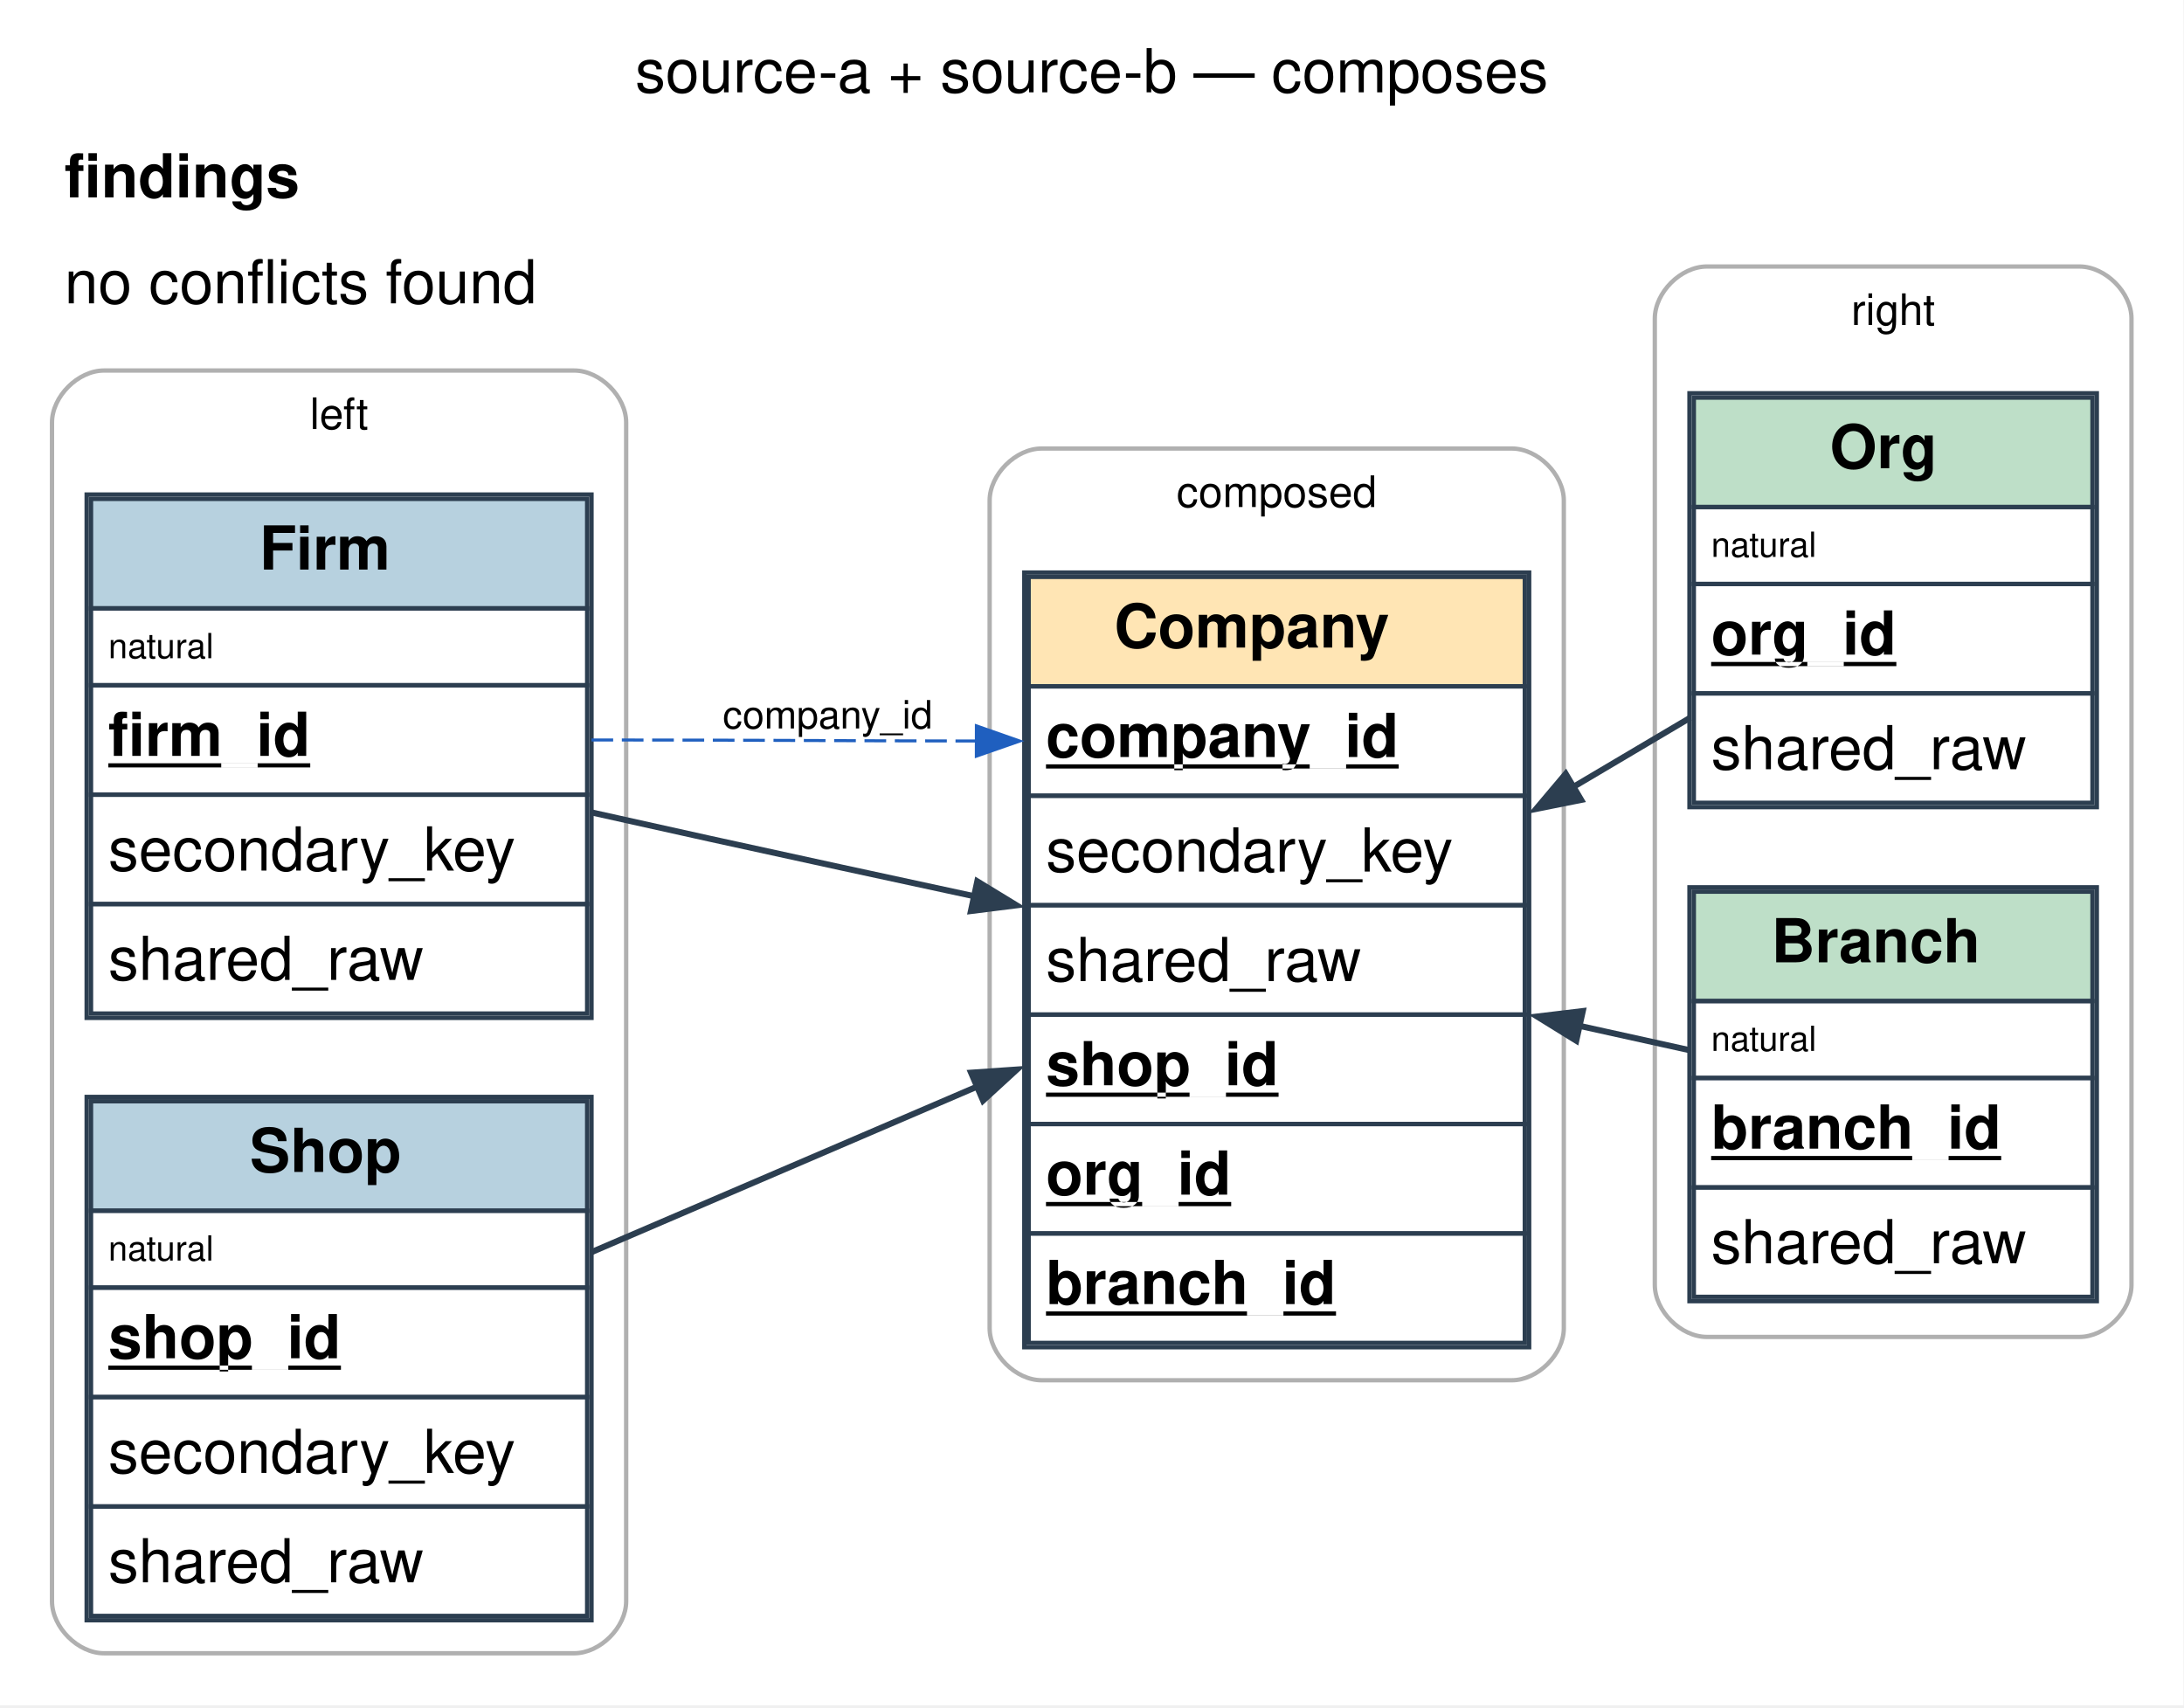
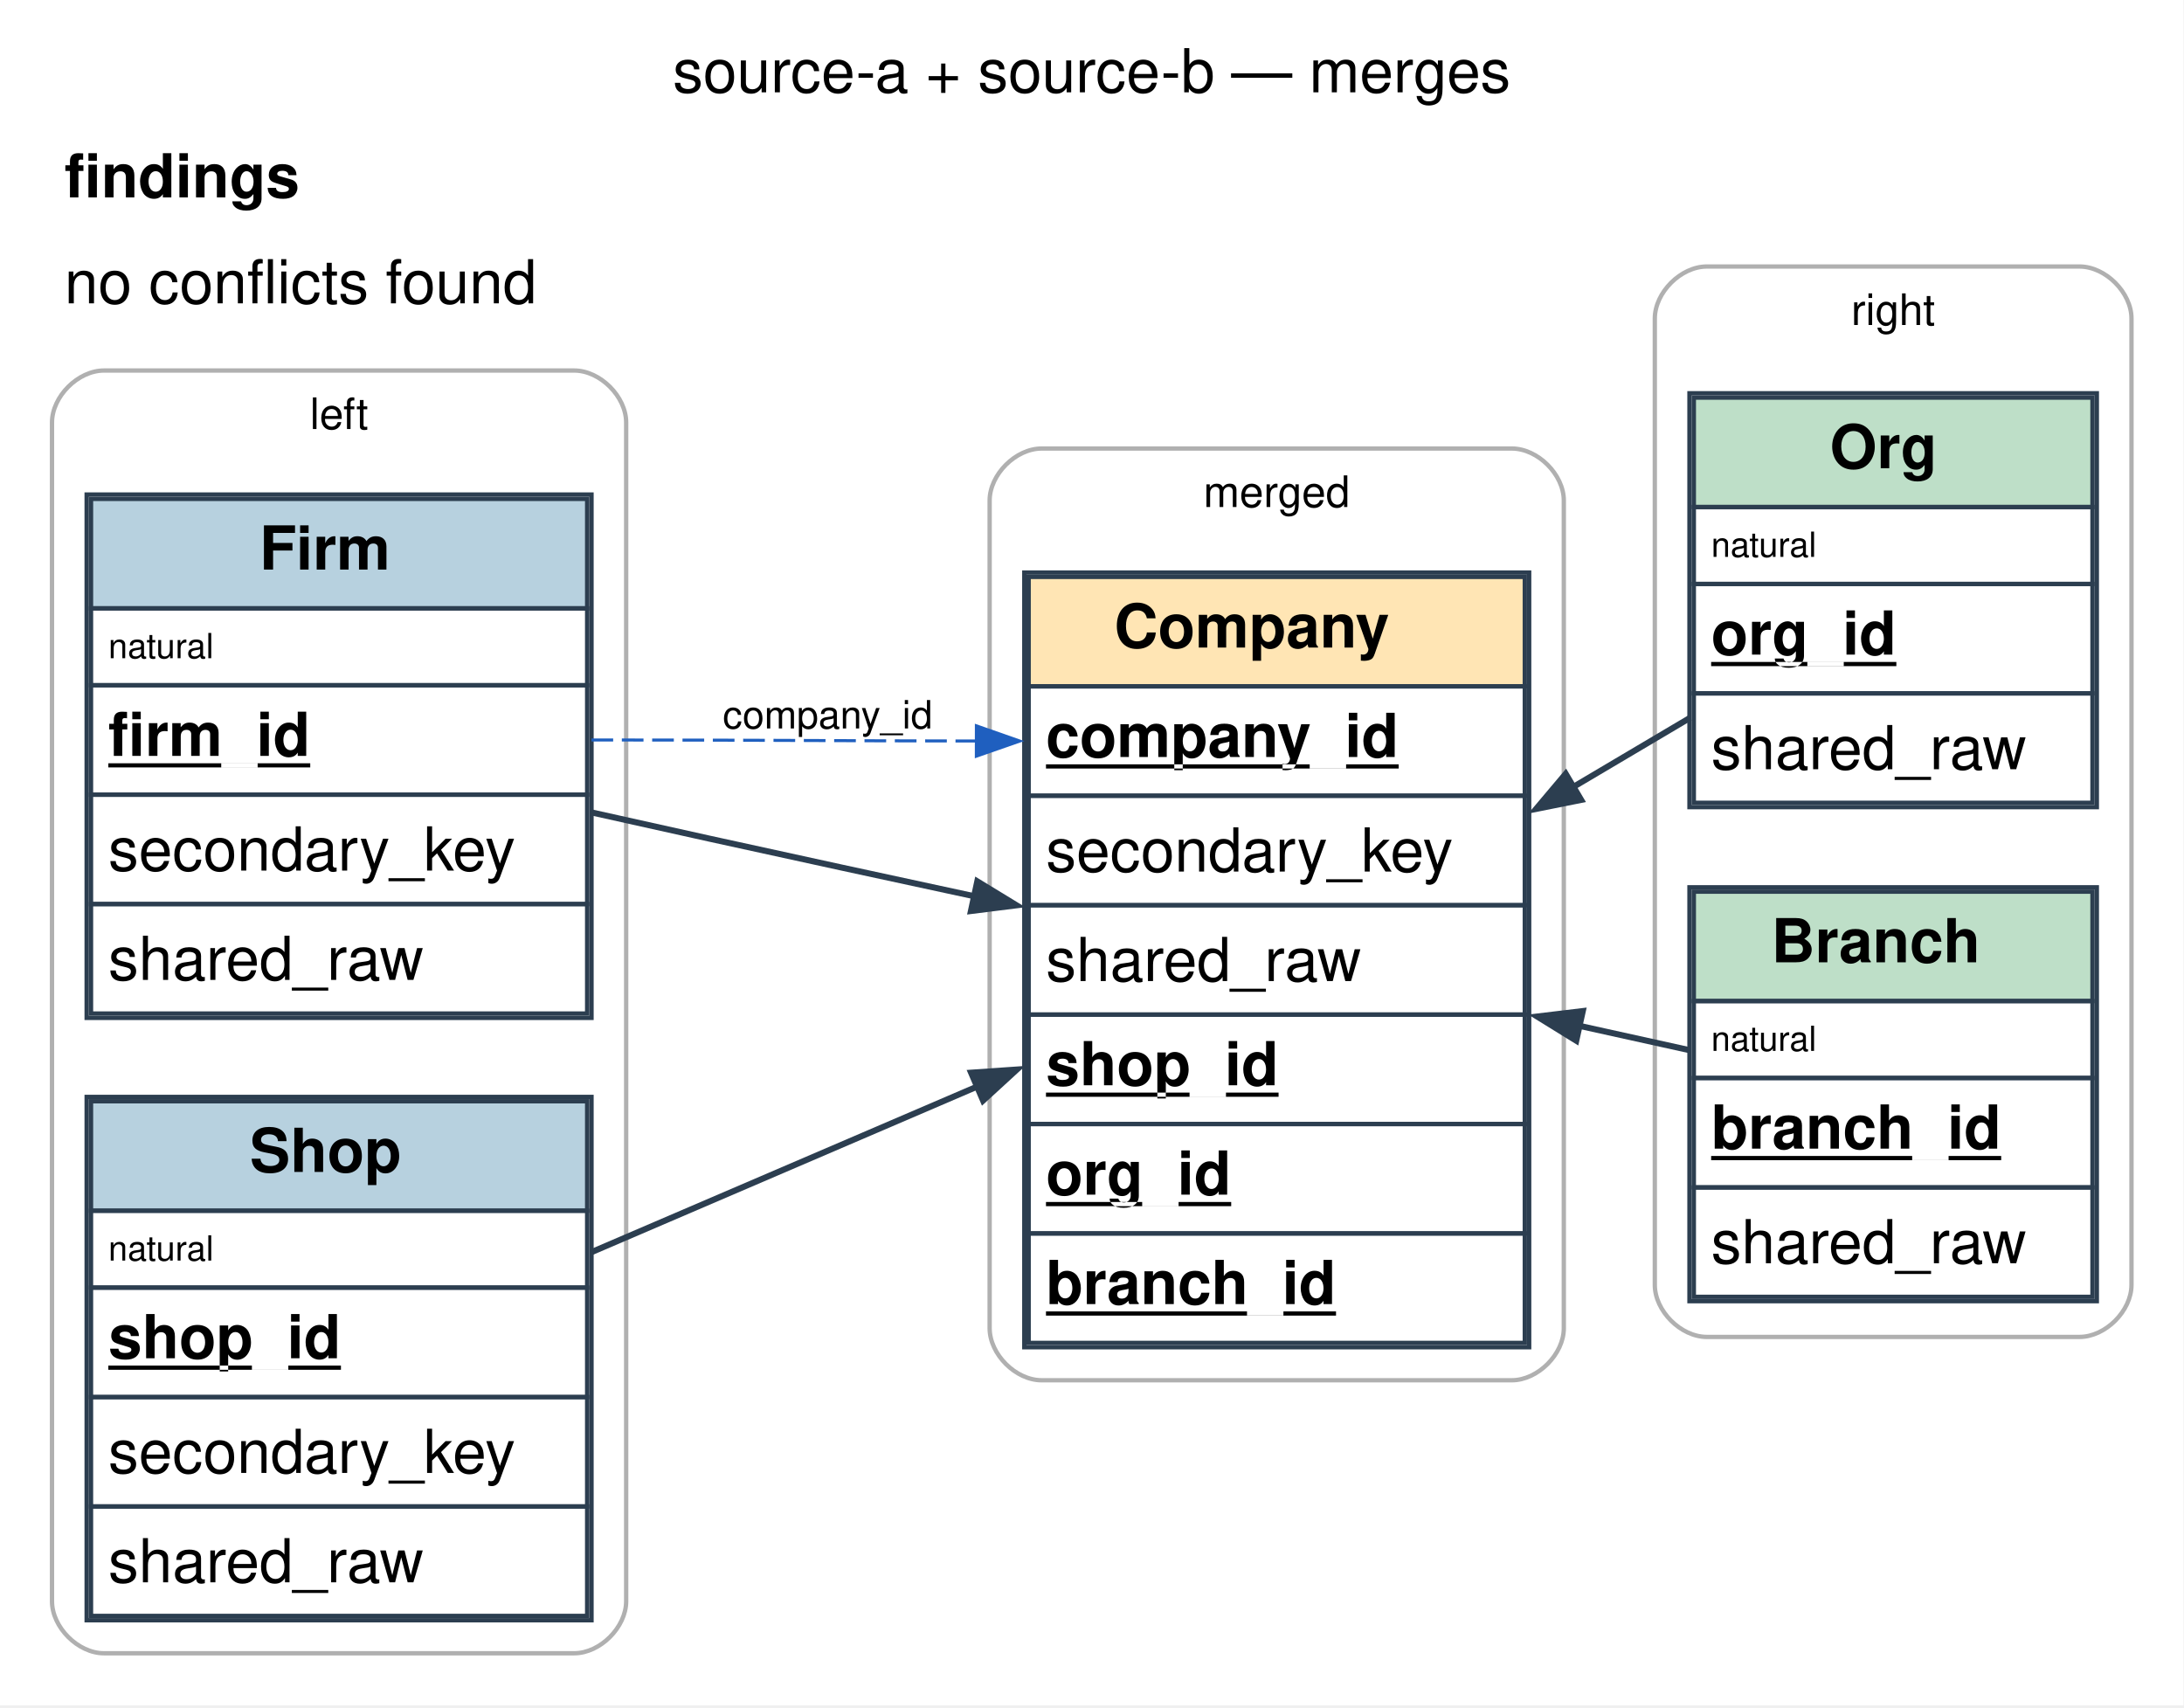
<svg xmlns="http://www.w3.org/2000/svg" width="504pt" height="394pt" viewBox="0.00 0.00 504.00 394.00">
  <g id="graph0" class="graph" transform="scale(1 1) rotate(0) translate(4 389.5)">
    <polygon fill="white" stroke="none" points="-4,4 -4,-389.5 499.88,-389.5 499.88,4 -4,4" />
-     <text xml:space="preserve" text-anchor="middle" x="247.94" y="-368.2" font-family="Helvetica,sans-Serif" font-size="14.00">source-a + source-b — composes</text>
+     <text xml:space="preserve" text-anchor="middle" x="247.94" y="-368.2" font-family="Helvetica,sans-Serif" font-size="14.00">source-a + source-b — merges</text>
    <g id="clust1" class="cluster">
      <path fill="none" stroke="#b0b0b0" d="M20,-8C20,-8 128.5,-8 128.5,-8 134.5,-8 140.5,-14 140.5,-20 140.5,-20 140.5,-292 140.5,-292 140.5,-298 134.5,-304 128.5,-304 128.5,-304 20,-304 20,-304 14,-304 8,-298 8,-292 8,-292 8,-20 8,-20 8,-14 14,-8 20,-8" />
      <text xml:space="preserve" text-anchor="middle" x="74.25" y="-290.5" font-family="Helvetica,sans-Serif" font-size="10.00">left</text>
    </g>
    <g id="clust2" class="cluster">
      <path fill="none" stroke="#b0b0b0" d="M236.38,-71C236.38,-71 344.88,-71 344.88,-71 350.88,-71 356.88,-77 356.88,-83 356.88,-83 356.88,-274 356.88,-274 356.88,-280 350.88,-286 344.88,-286 344.88,-286 236.38,-286 236.38,-286 230.38,-286 224.38,-280 224.38,-274 224.38,-274 224.38,-83 224.38,-83 224.38,-77 230.38,-71 236.38,-71" />
-       <text xml:space="preserve" text-anchor="middle" x="290.62" y="-272.5" font-family="Helvetica,sans-Serif" font-size="10.00">composed</text>
+       <text xml:space="preserve" text-anchor="middle" x="290.62" y="-272.5" font-family="Helvetica,sans-Serif" font-size="10.00">merged</text>
    </g>
    <g id="clust3" class="cluster">
      <path fill="none" stroke="#b0b0b0" d="M389.88,-81C389.88,-81 475.88,-81 475.88,-81 481.88,-81 487.88,-87 487.88,-93 487.88,-93 487.88,-316 487.88,-316 487.88,-322 481.88,-328 475.88,-328 475.88,-328 389.88,-328 389.88,-328 383.88,-328 377.88,-322 377.88,-316 377.88,-316 377.88,-93 377.88,-93 377.88,-87 383.88,-81 389.88,-81" />
      <text xml:space="preserve" text-anchor="middle" x="432.88" y="-314.5" font-family="Helvetica,sans-Serif" font-size="10.00">right</text>
    </g>
    <g id="node1" class="node">
      <polygon fill="#b7d1df" stroke="none" points="17,-249.12 17,-274.38 131.5,-274.38 131.5,-249.12 17,-249.12" />
      <polygon fill="none" stroke="#2c3e50" points="17,-249.12 17,-274.38 131.5,-274.38 131.5,-249.12 17,-249.12" />
      <text xml:space="preserve" text-anchor="start" x="55.88" y="-258.07" font-family="Helvetica,sans-Serif" font-weight="bold" font-size="14.00">Firm</text>
      <polygon fill="none" stroke="#2c3e50" points="17,-231.38 17,-249.12 131.5,-249.12 131.5,-231.38 17,-231.38" />
      <text xml:space="preserve" text-anchor="start" x="21" y="-237.62" font-family="Helvetica,sans-Serif" font-size="8.00">natural</text>
      <polygon fill="none" stroke="#2c3e50" points="17,-206.12 17,-231.38 131.5,-231.38 131.5,-206.12 17,-206.12" />
      <text xml:space="preserve" text-anchor="start" x="21" y="-215.07" font-family="Helvetica,sans-Serif" font-weight="bold" text-decoration="underline" font-size="14.00">firm_id</text>
      <polygon fill="none" stroke="#2c3e50" points="17,-180.88 17,-206.12 131.5,-206.12 131.5,-180.88 17,-180.88" />
      <text xml:space="preserve" text-anchor="start" x="21" y="-188.62" font-family="Helvetica,sans-Serif" font-size="14.00">secondary_key</text>
      <polygon fill="none" stroke="#2c3e50" points="17,-155.62 17,-180.88 131.5,-180.88 131.5,-155.62 17,-155.62" />
      <text xml:space="preserve" text-anchor="start" x="21" y="-163.38" font-family="Helvetica,sans-Serif" font-size="14.00">shared_raw</text>
      <polygon fill="none" stroke="#2c3e50" points="16,-154.62 16,-275.38 132.5,-275.38 132.5,-154.62 16,-154.62" />
    </g>
    <g id="node5" class="node">
      <polygon fill="#ffe5b4" stroke="none" points="233.38,-231.12 233.38,-256.38 347.88,-256.38 347.88,-231.12 233.38,-231.12" />
      <polygon fill="none" stroke="#2c3e50" points="233.38,-231.12 233.38,-256.38 347.88,-256.38 347.88,-231.12 233.38,-231.12" />
      <text xml:space="preserve" text-anchor="start" x="253.12" y="-240.07" font-family="Helvetica,sans-Serif" font-weight="bold" font-size="14.00">Company</text>
      <polygon fill="none" stroke="#2c3e50" points="233.38,-205.88 233.38,-231.12 347.88,-231.12 347.88,-205.88 233.38,-205.88" />
      <text xml:space="preserve" text-anchor="start" x="237.38" y="-214.82" font-family="Helvetica,sans-Serif" font-weight="bold" text-decoration="underline" font-size="14.00">company_id</text>
      <polygon fill="none" stroke="#2c3e50" points="233.38,-180.62 233.38,-205.88 347.88,-205.88 347.88,-180.62 233.38,-180.62" />
      <text xml:space="preserve" text-anchor="start" x="237.38" y="-188.38" font-family="Helvetica,sans-Serif" font-size="14.00">secondary_key</text>
      <polygon fill="none" stroke="#2c3e50" points="233.38,-155.38 233.38,-180.62 347.88,-180.62 347.88,-155.38 233.38,-155.38" />
      <text xml:space="preserve" text-anchor="start" x="237.38" y="-163.12" font-family="Helvetica,sans-Serif" font-size="14.00">shared_raw</text>
      <polygon fill="none" stroke="#2c3e50" points="233.38,-130.12 233.38,-155.38 347.88,-155.38 347.88,-130.12 233.38,-130.12" />
      <text xml:space="preserve" text-anchor="start" x="237.38" y="-139.07" font-family="Helvetica,sans-Serif" font-weight="bold" text-decoration="underline" font-size="14.00">shop_id</text>
      <polygon fill="none" stroke="#2c3e50" points="233.38,-104.88 233.38,-130.12 347.88,-130.12 347.88,-104.88 233.38,-104.88" />
      <text xml:space="preserve" text-anchor="start" x="237.38" y="-113.83" font-family="Helvetica,sans-Serif" font-weight="bold" text-decoration="underline" font-size="14.00">org_id</text>
      <polygon fill="none" stroke="#2c3e50" points="233.38,-79.62 233.38,-104.88 347.88,-104.88 347.88,-79.62 233.38,-79.62" />
      <text xml:space="preserve" text-anchor="start" x="237.38" y="-88.58" font-family="Helvetica,sans-Serif" font-weight="bold" text-decoration="underline" font-size="14.00">branch_id</text>
      <polygon fill="none" stroke="#2c3e50" points="232.38,-78.62 232.38,-257.38 348.88,-257.38 348.88,-78.62 232.38,-78.62" />
    </g>
    <g id="edge1" class="edge">
      <path fill="none" stroke="#2c3e50" stroke-width="1.4" d="M132.42,-202.05C141.52,-200.01 150.83,-197.94 159.62,-196 179.51,-191.62 201.12,-186.93 220.91,-182.67" />
      <polygon fill="#2c3e50" stroke="#2c3e50" stroke-width="1.4" points="221.53,-186.12 230.58,-180.6 220.06,-179.28 221.53,-186.12" />
    </g>
    <g id="edge2" class="edge">
      <path fill="none" stroke="#1f5fbf" stroke-width="0.7" stroke-dasharray="5,2" d="M132.5,-218.75C173.07,-218.75 185.83,-218.54 221.63,-218.51" />
      <polygon fill="#1f5fbf" stroke="#1f5fbf" stroke-width="0.7" points="221.32,-222.01 231.32,-218.5 221.31,-215.01 221.32,-222.01" />
      <text xml:space="preserve" text-anchor="middle" x="187" y="-221.41" font-family="Helvetica,sans-Serif" font-size="9.00">company_id</text>
    </g>
    <g id="node2" class="node">
      <polygon fill="#b7d1df" stroke="none" points="17,-110.12 17,-135.38 131.5,-135.38 131.5,-110.12 17,-110.12" />
      <polygon fill="none" stroke="#2c3e50" points="17,-110.12 17,-135.38 131.5,-135.38 131.5,-110.12 17,-110.12" />
      <text xml:space="preserve" text-anchor="start" x="53.62" y="-119.08" font-family="Helvetica,sans-Serif" font-weight="bold" font-size="14.00">Shop</text>
      <polygon fill="none" stroke="#2c3e50" points="17,-92.38 17,-110.12 131.5,-110.12 131.5,-92.38 17,-92.38" />
      <text xml:space="preserve" text-anchor="start" x="21" y="-98.62" font-family="Helvetica,sans-Serif" font-size="8.00">natural</text>
      <polygon fill="none" stroke="#2c3e50" points="17,-67.12 17,-92.38 131.5,-92.38 131.5,-67.12 17,-67.12" />
      <text xml:space="preserve" text-anchor="start" x="21" y="-76.08" font-family="Helvetica,sans-Serif" font-weight="bold" text-decoration="underline" font-size="14.00">shop_id</text>
      <polygon fill="none" stroke="#2c3e50" points="17,-41.88 17,-67.12 131.5,-67.12 131.5,-41.88 17,-41.88" />
      <text xml:space="preserve" text-anchor="start" x="21" y="-49.62" font-family="Helvetica,sans-Serif" font-size="14.00">secondary_key</text>
      <polygon fill="none" stroke="#2c3e50" points="17,-16.62 17,-41.88 131.5,-41.88 131.5,-16.62 17,-16.62" />
      <text xml:space="preserve" text-anchor="start" x="21" y="-24.38" font-family="Helvetica,sans-Serif" font-size="14.00">shared_raw</text>
      <polygon fill="none" stroke="#2c3e50" points="16,-15.62 16,-136.38 132.5,-136.38 132.5,-15.62 16,-15.62" />
    </g>
    <g id="edge3" class="edge">
      <path fill="none" stroke="#2c3e50" stroke-width="1.4" d="M132.42,-100.53C159.91,-112.33 193.07,-126.56 221.83,-138.91" />
      <polygon fill="#2c3e50" stroke="#2c3e50" stroke-width="1.4" points="220.1,-141.97 230.67,-142.7 222.86,-135.54 220.1,-141.97" />
    </g>
    <g id="node3" class="node">
      <polygon fill="#bedfc8" stroke="none" points="386.88,-272.5 386.88,-297.75 478.88,-297.75 478.88,-272.5 386.88,-272.5" />
      <polygon fill="none" stroke="#2c3e50" points="386.88,-272.5 386.88,-297.75 478.88,-297.75 478.88,-272.5 386.88,-272.5" />
      <text xml:space="preserve" text-anchor="start" x="418.25" y="-281.45" font-family="Helvetica,sans-Serif" font-weight="bold" font-size="14.00">Org</text>
      <polygon fill="none" stroke="#2c3e50" points="386.88,-254.75 386.88,-272.5 478.88,-272.5 478.88,-254.75 386.88,-254.75" />
      <text xml:space="preserve" text-anchor="start" x="390.88" y="-261" font-family="Helvetica,sans-Serif" font-size="8.00">natural</text>
      <polygon fill="none" stroke="#2c3e50" points="386.88,-229.5 386.88,-254.75 478.88,-254.75 478.88,-229.5 386.88,-229.5" />
      <text xml:space="preserve" text-anchor="start" x="390.88" y="-238.45" font-family="Helvetica,sans-Serif" font-weight="bold" text-decoration="underline" font-size="14.00">org_id</text>
      <polygon fill="none" stroke="#2c3e50" points="386.88,-204.25 386.88,-229.5 478.88,-229.5 478.88,-204.25 386.88,-204.25" />
      <text xml:space="preserve" text-anchor="start" x="390.88" y="-212" font-family="Helvetica,sans-Serif" font-size="14.00">shared_raw</text>
      <polygon fill="none" stroke="#2c3e50" points="385.88,-203.25 385.88,-298.75 479.88,-298.75 479.88,-203.25 385.88,-203.25" />
    </g>
    <g id="node4" class="node">
      <polygon fill="#bedfc8" stroke="none" points="386.88,-158.5 386.88,-183.75 478.88,-183.75 478.88,-158.5 386.88,-158.5" />
      <polygon fill="none" stroke="#2c3e50" points="386.88,-158.5 386.88,-183.75 478.88,-183.75 478.88,-158.5 386.88,-158.5" />
      <text xml:space="preserve" text-anchor="start" x="404.75" y="-167.45" font-family="Helvetica,sans-Serif" font-weight="bold" font-size="14.00">Branch</text>
      <polygon fill="none" stroke="#2c3e50" points="386.88,-140.75 386.88,-158.5 478.88,-158.5 478.88,-140.75 386.88,-140.75" />
      <text xml:space="preserve" text-anchor="start" x="390.88" y="-147" font-family="Helvetica,sans-Serif" font-size="8.00">natural</text>
      <polygon fill="none" stroke="#2c3e50" points="386.88,-115.5 386.88,-140.75 478.88,-140.75 478.88,-115.5 386.88,-115.5" />
      <text xml:space="preserve" text-anchor="start" x="390.88" y="-124.45" font-family="Helvetica,sans-Serif" font-weight="bold" text-decoration="underline" font-size="14.00">branch_id</text>
      <polygon fill="none" stroke="#2c3e50" points="386.88,-90.25 386.88,-115.5 478.88,-115.5 478.88,-90.25 386.88,-90.25" />
      <text xml:space="preserve" text-anchor="start" x="390.88" y="-98" font-family="Helvetica,sans-Serif" font-size="14.00">shared_raw</text>
      <polygon fill="none" stroke="#2c3e50" points="385.88,-89.25 385.88,-184.75 479.88,-184.75 479.88,-89.25 385.88,-89.25" />
    </g>
    <g id="edge4" class="edge">
      <path fill="none" stroke="#2c3e50" stroke-width="1.4" d="M358.97,-207.85C368.14,-213.28 377.38,-218.75 386.05,-223.88" />
      <polygon fill="#2c3e50" stroke="#2c3e50" stroke-width="1.4" points="360.88,-204.92 350.49,-202.84 357.32,-210.94 360.88,-204.92" />
    </g>
    <g id="edge5" class="edge">
      <path fill="none" stroke="#2c3e50" stroke-width="1.4" d="M360.45,-152.79C369.13,-150.87 377.84,-148.94 386.05,-147.13" />
      <polygon fill="#2c3e50" stroke="#2c3e50" stroke-width="1.4" points="359.75,-149.36 350.74,-154.93 361.26,-156.19 359.75,-149.36" />
    </g>
    <g id="node6" class="node">
      <text xml:space="preserve" text-anchor="start" x="10.88" y="-343.95" font-family="Helvetica,sans-Serif" font-weight="bold" font-size="14.00">findings</text>
      <text xml:space="preserve" text-anchor="start" x="10.88" y="-319.5" font-family="Helvetica,sans-Serif" font-size="14.00">no conflicts found</text>
    </g>
  </g>
</svg>
